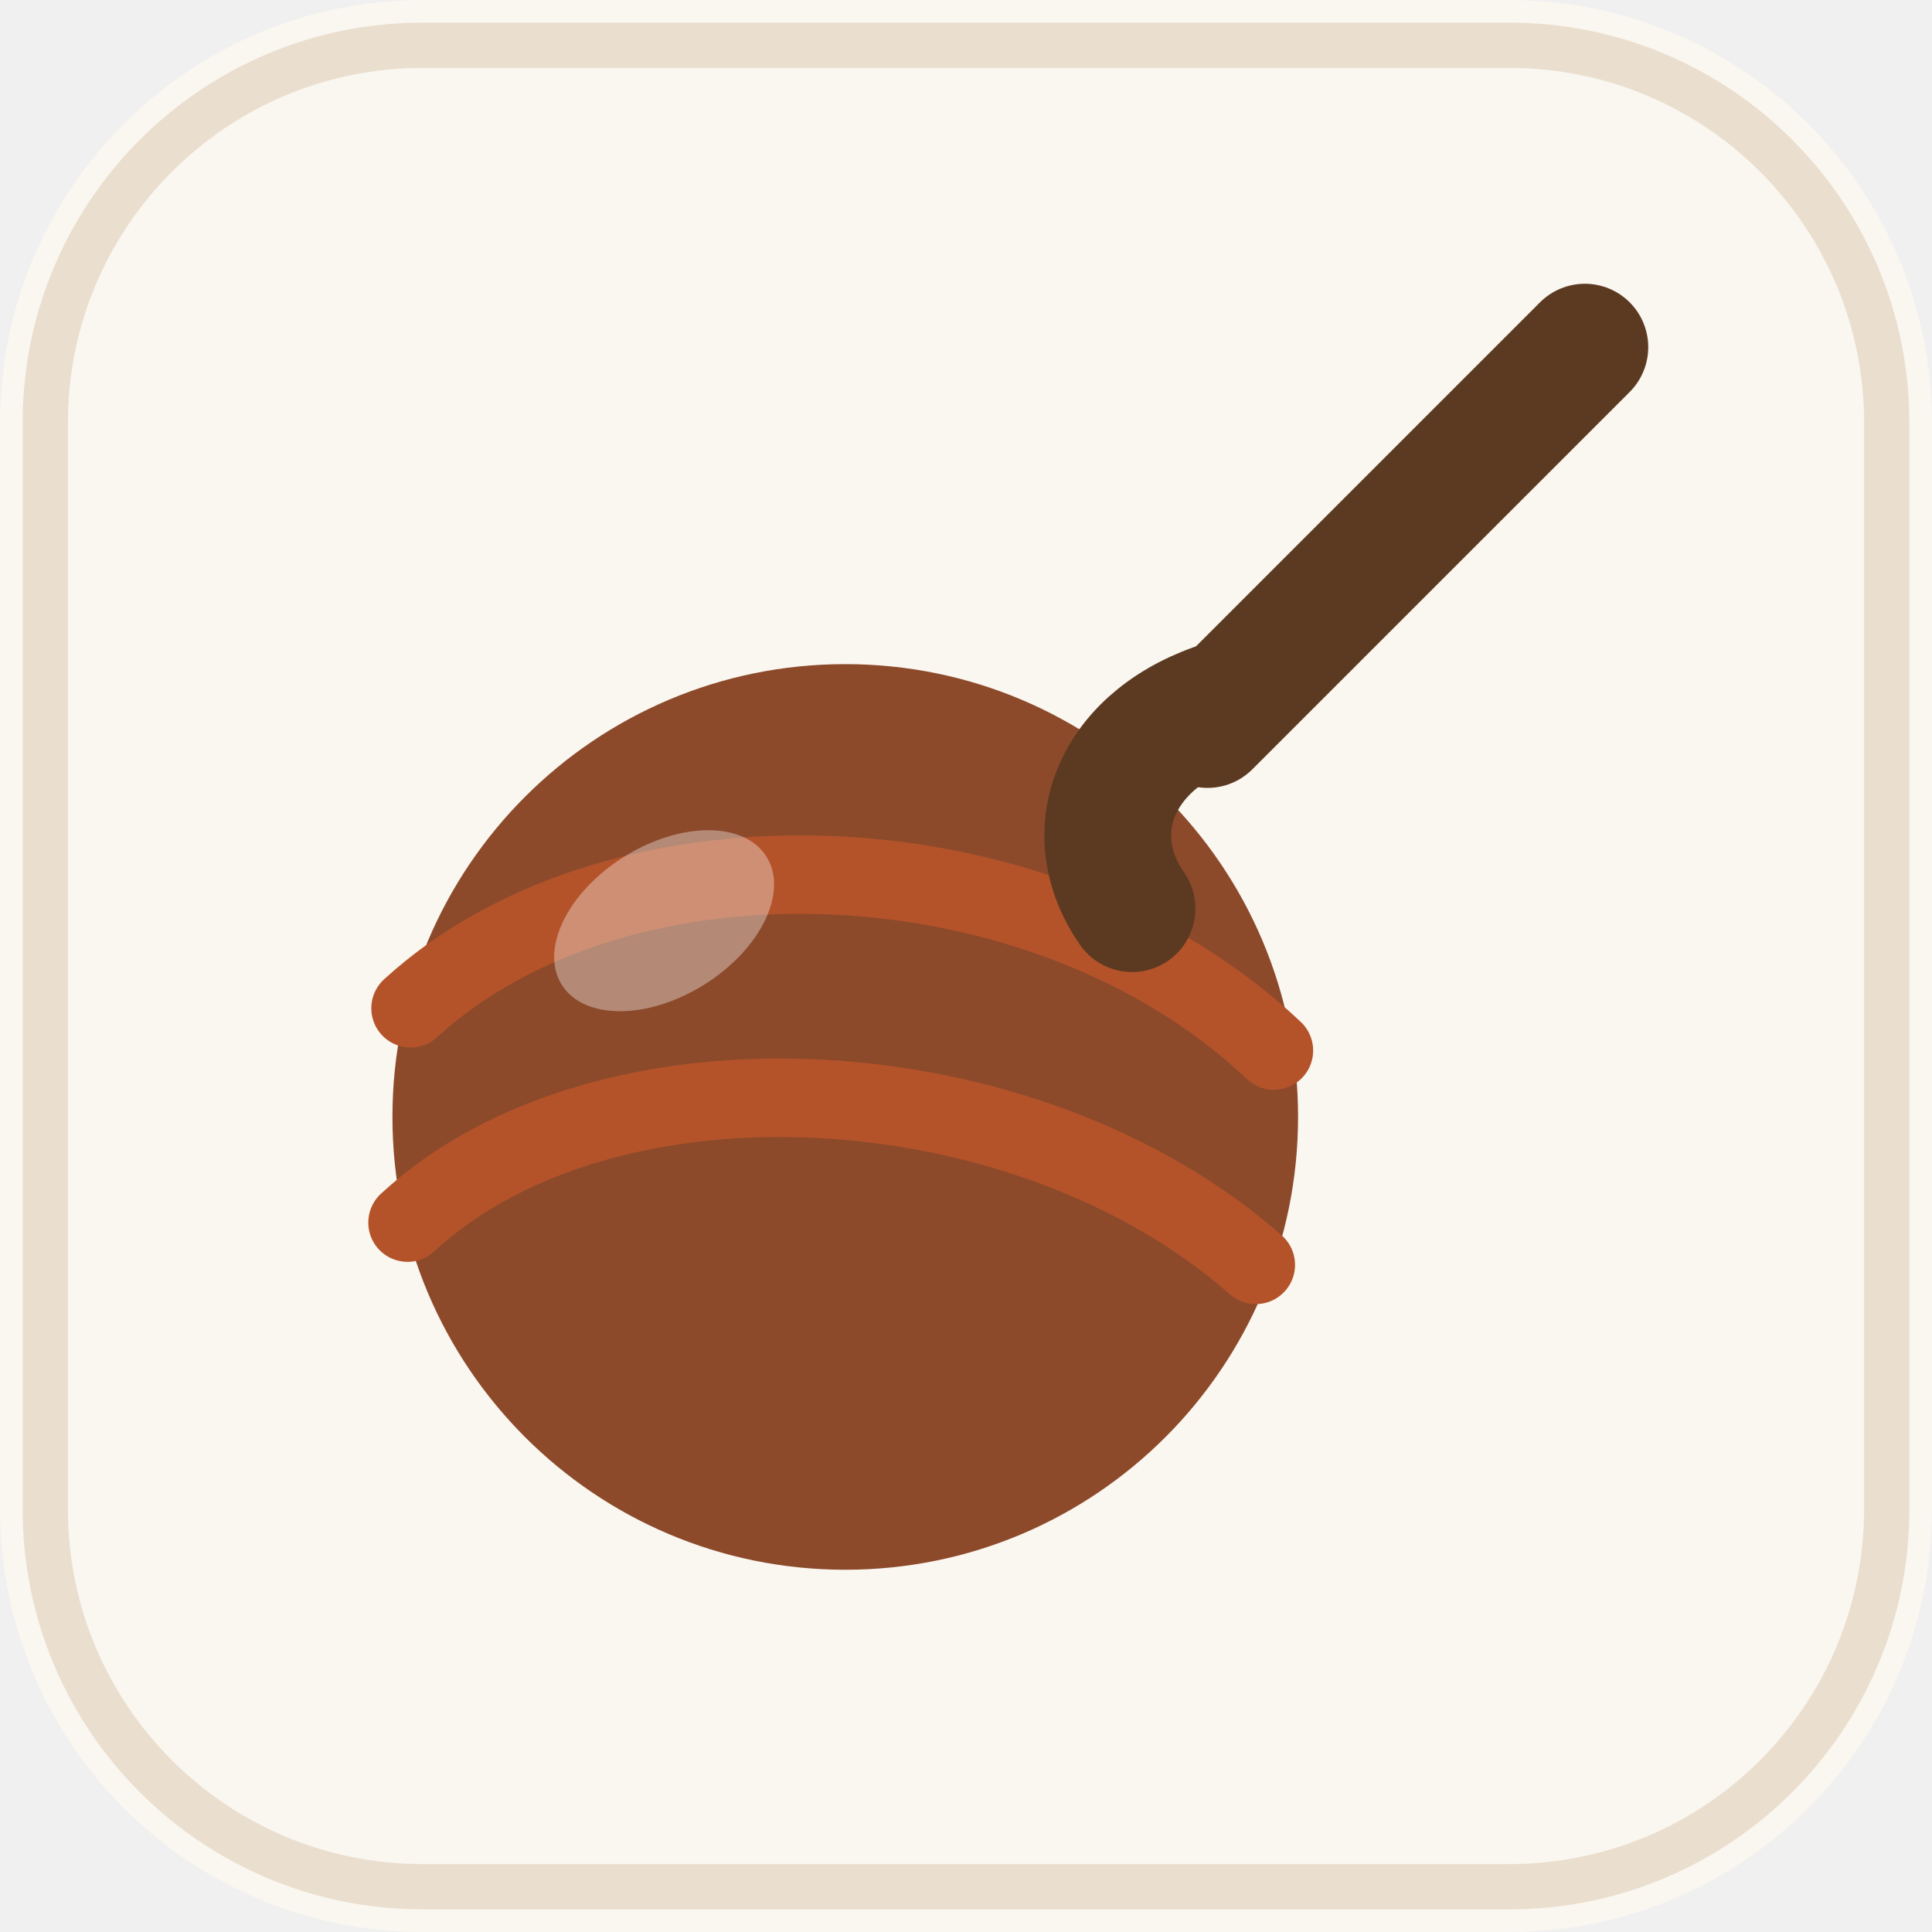
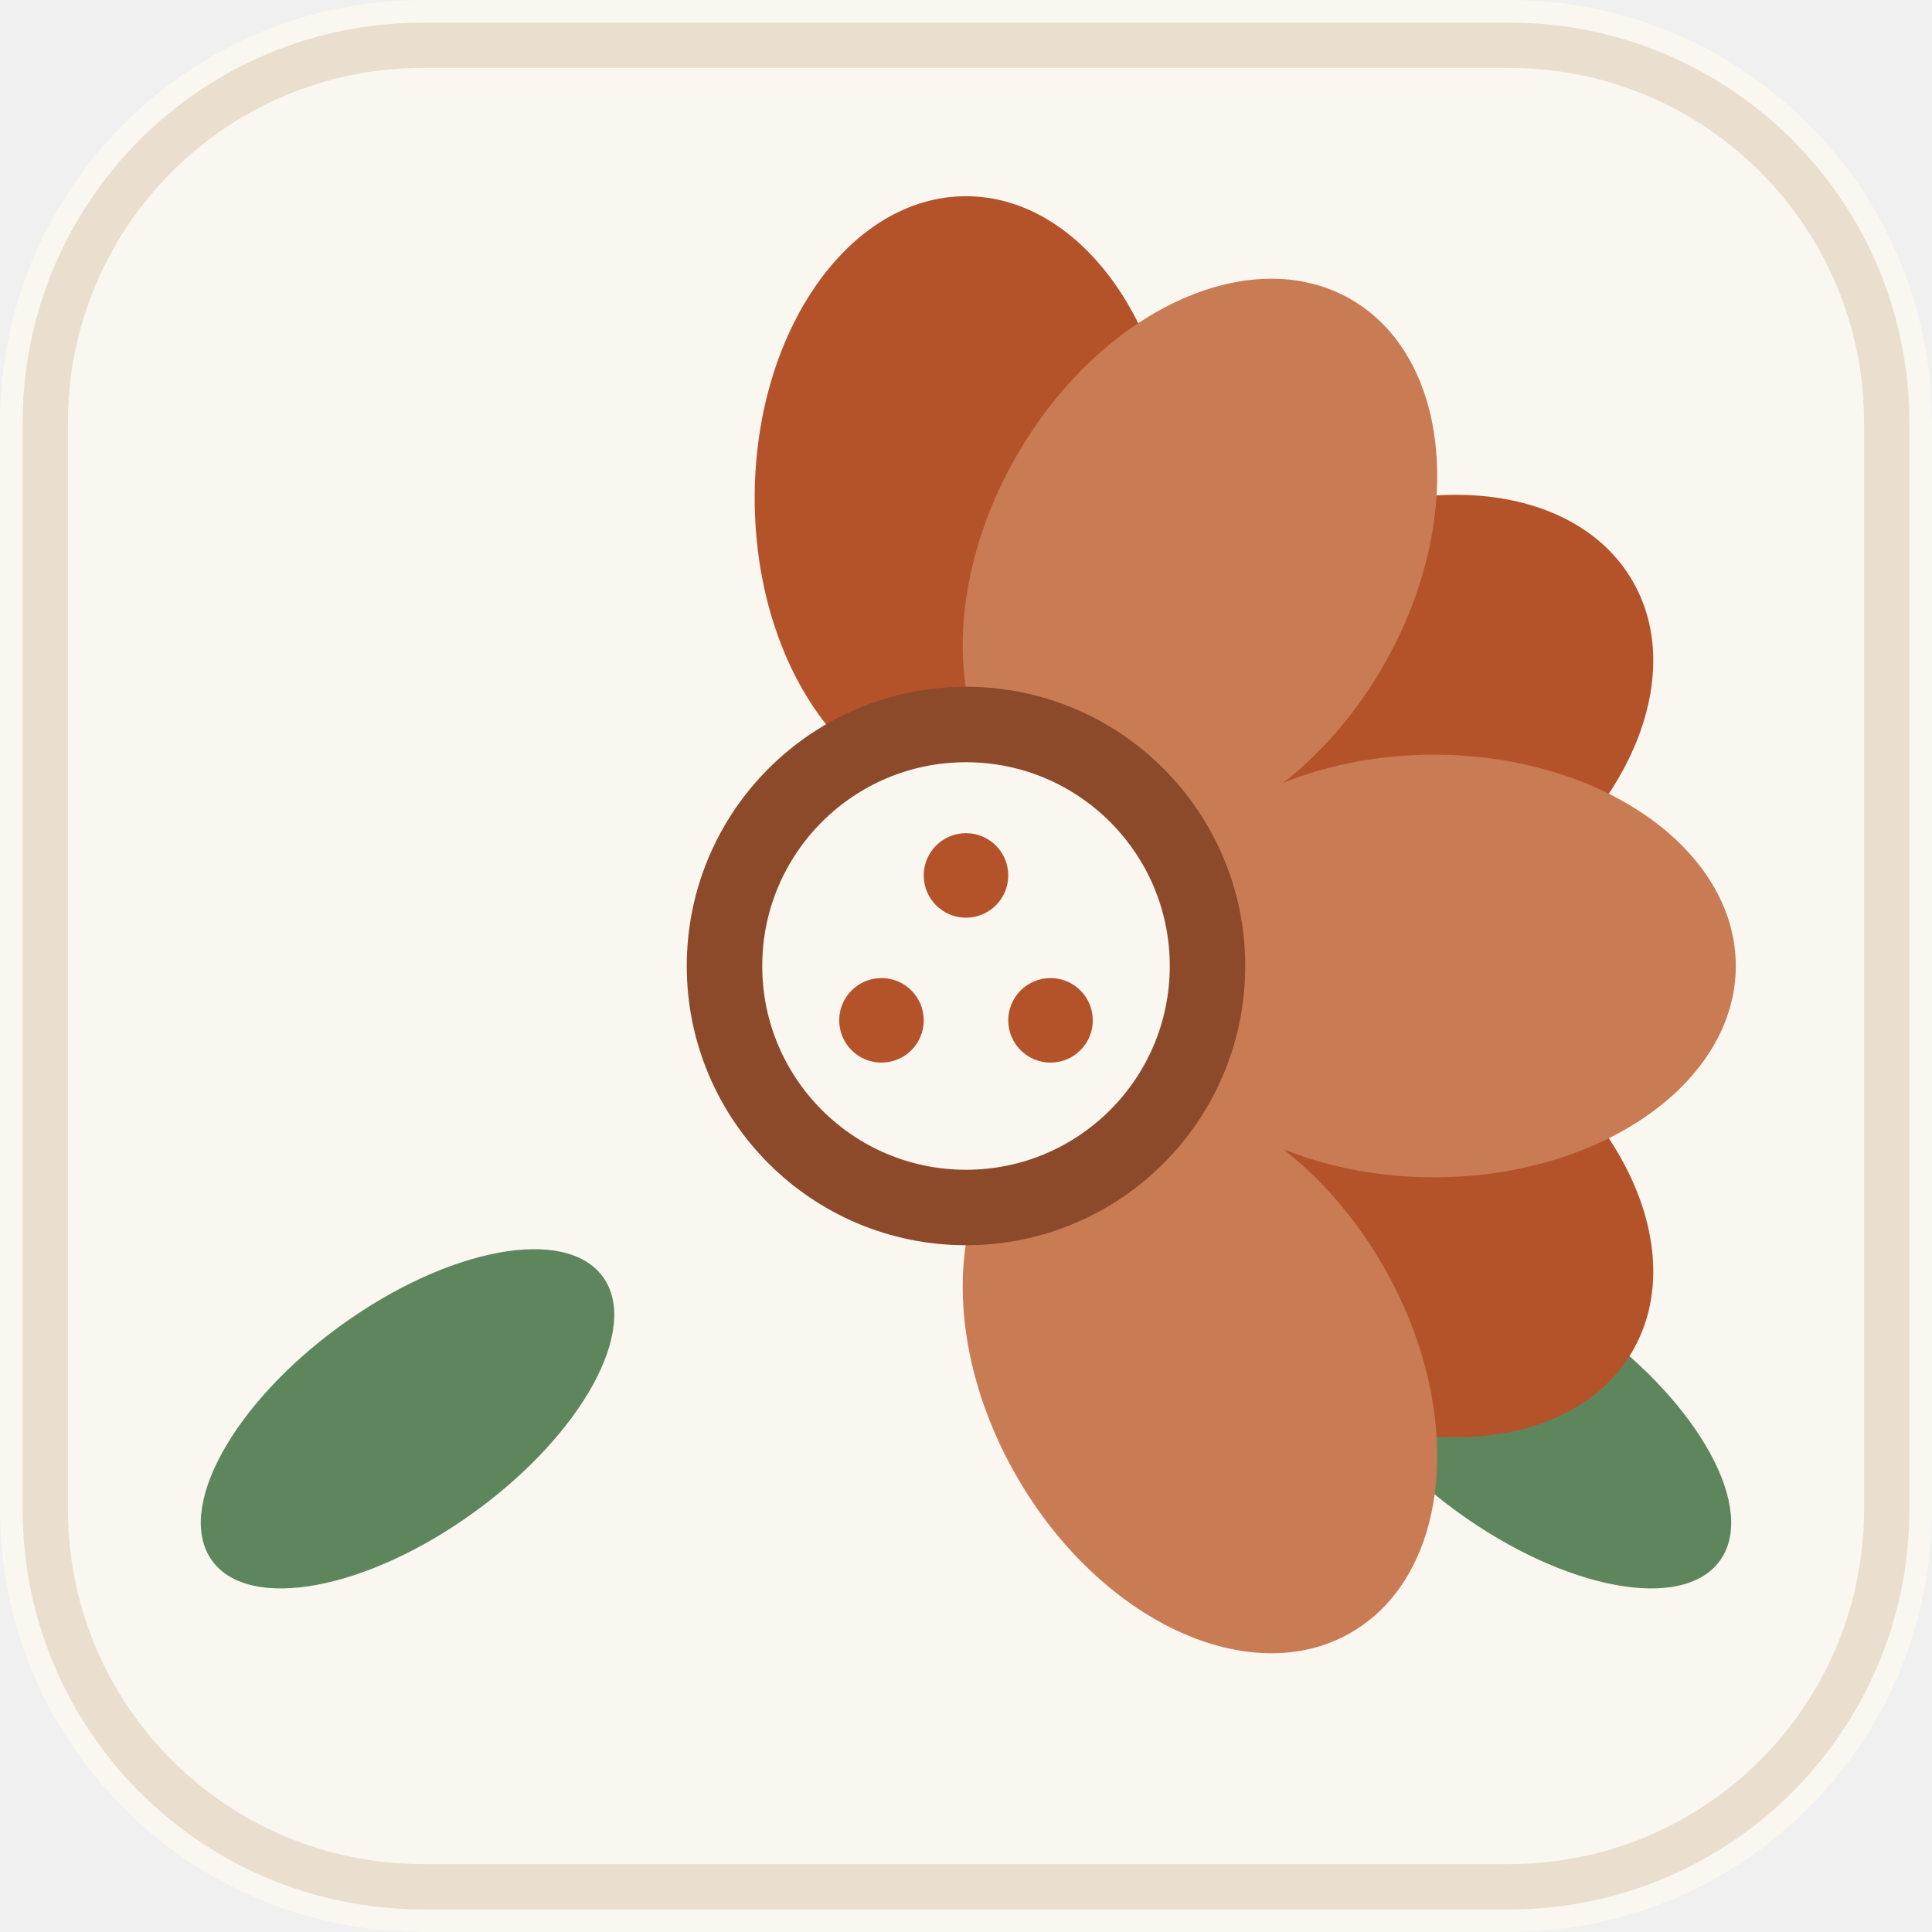
<svg xmlns="http://www.w3.org/2000/svg" viewBox="0 0 64 64" fill="none">
  <rect width="64" height="64" rx="14" fill="#FAF6F0" />
  <rect x="1.5" y="1.5" width="61" height="61" rx="12.5" stroke="#EADFCE" stroke-width="1.5" />
-   <circle cx="28" cy="37" r="15" fill="#8C4A2B" />
-   <path d="M13.6 33.4C20.6 27 34.6 27.6 42.2 34.8" stroke="#B4532A" stroke-width="2.6" stroke-linecap="round" />
-   <path d="M13.5 40.5C20.1 34.4 34 35.2 41.6 41.9" stroke="#B4532A" stroke-width="2.6" stroke-linecap="round" />
-   <ellipse cx="22" cy="30.5" rx="4" ry="2.5" transform="rotate(-32 22 30.5)" fill="#FFFFFF" opacity="0.35" />
-   <path d="M52.5 11.5 40 24" stroke="#5C3A21" stroke-width="4.2" stroke-linecap="round" />
-   <path d="M40.6 23.3c-3.6 1.1-4.9 4.2-3.1 6.8" stroke="#5C3A21" stroke-width="4.2" stroke-linecap="round" />
+   <ellipse cx="13.5" cy="47" rx="8" ry="3.8" transform="rotate(-36 13.5 47)" fill="#4C7A4C" opacity="0.9" />
+   <ellipse cx="50.5" cy="47" rx="8" ry="3.8" transform="rotate(36 50.5 47)" fill="#4C7A4C" opacity="0.9" />
+   <ellipse cx="32" cy="16.5" rx="7" ry="10" fill="#B4532A" />
+   <ellipse cx="32" cy="16.5" rx="7" ry="10" transform="rotate(60 32 32)" fill="#B4532A" />
+   <ellipse cx="32" cy="16.5" rx="7" ry="10" transform="rotate(120 32 32)" fill="#B4532A" />
+   <ellipse cx="32" cy="16.5" rx="7" ry="10" transform="rotate(30 32 32)" fill="#C97B54" />
+   <ellipse cx="32" cy="16.5" rx="7" ry="10" transform="rotate(90 32 32)" fill="#C97B54" />
+   <ellipse cx="32" cy="16.5" rx="7" ry="10" transform="rotate(150 32 32)" fill="#C97B54" />
+   <circle cx="32" cy="32" r="8" fill="#FAF6F0" stroke="#8C4A2B" stroke-width="2.5" />
+   <circle cx="32" cy="29" r="1.4" fill="#B4532A" />
+   <circle cx="29.2" cy="33.8" r="1.4" fill="#B4532A" />
+   <circle cx="34.8" cy="33.8" r="1.4" fill="#B4532A" />
</svg>
